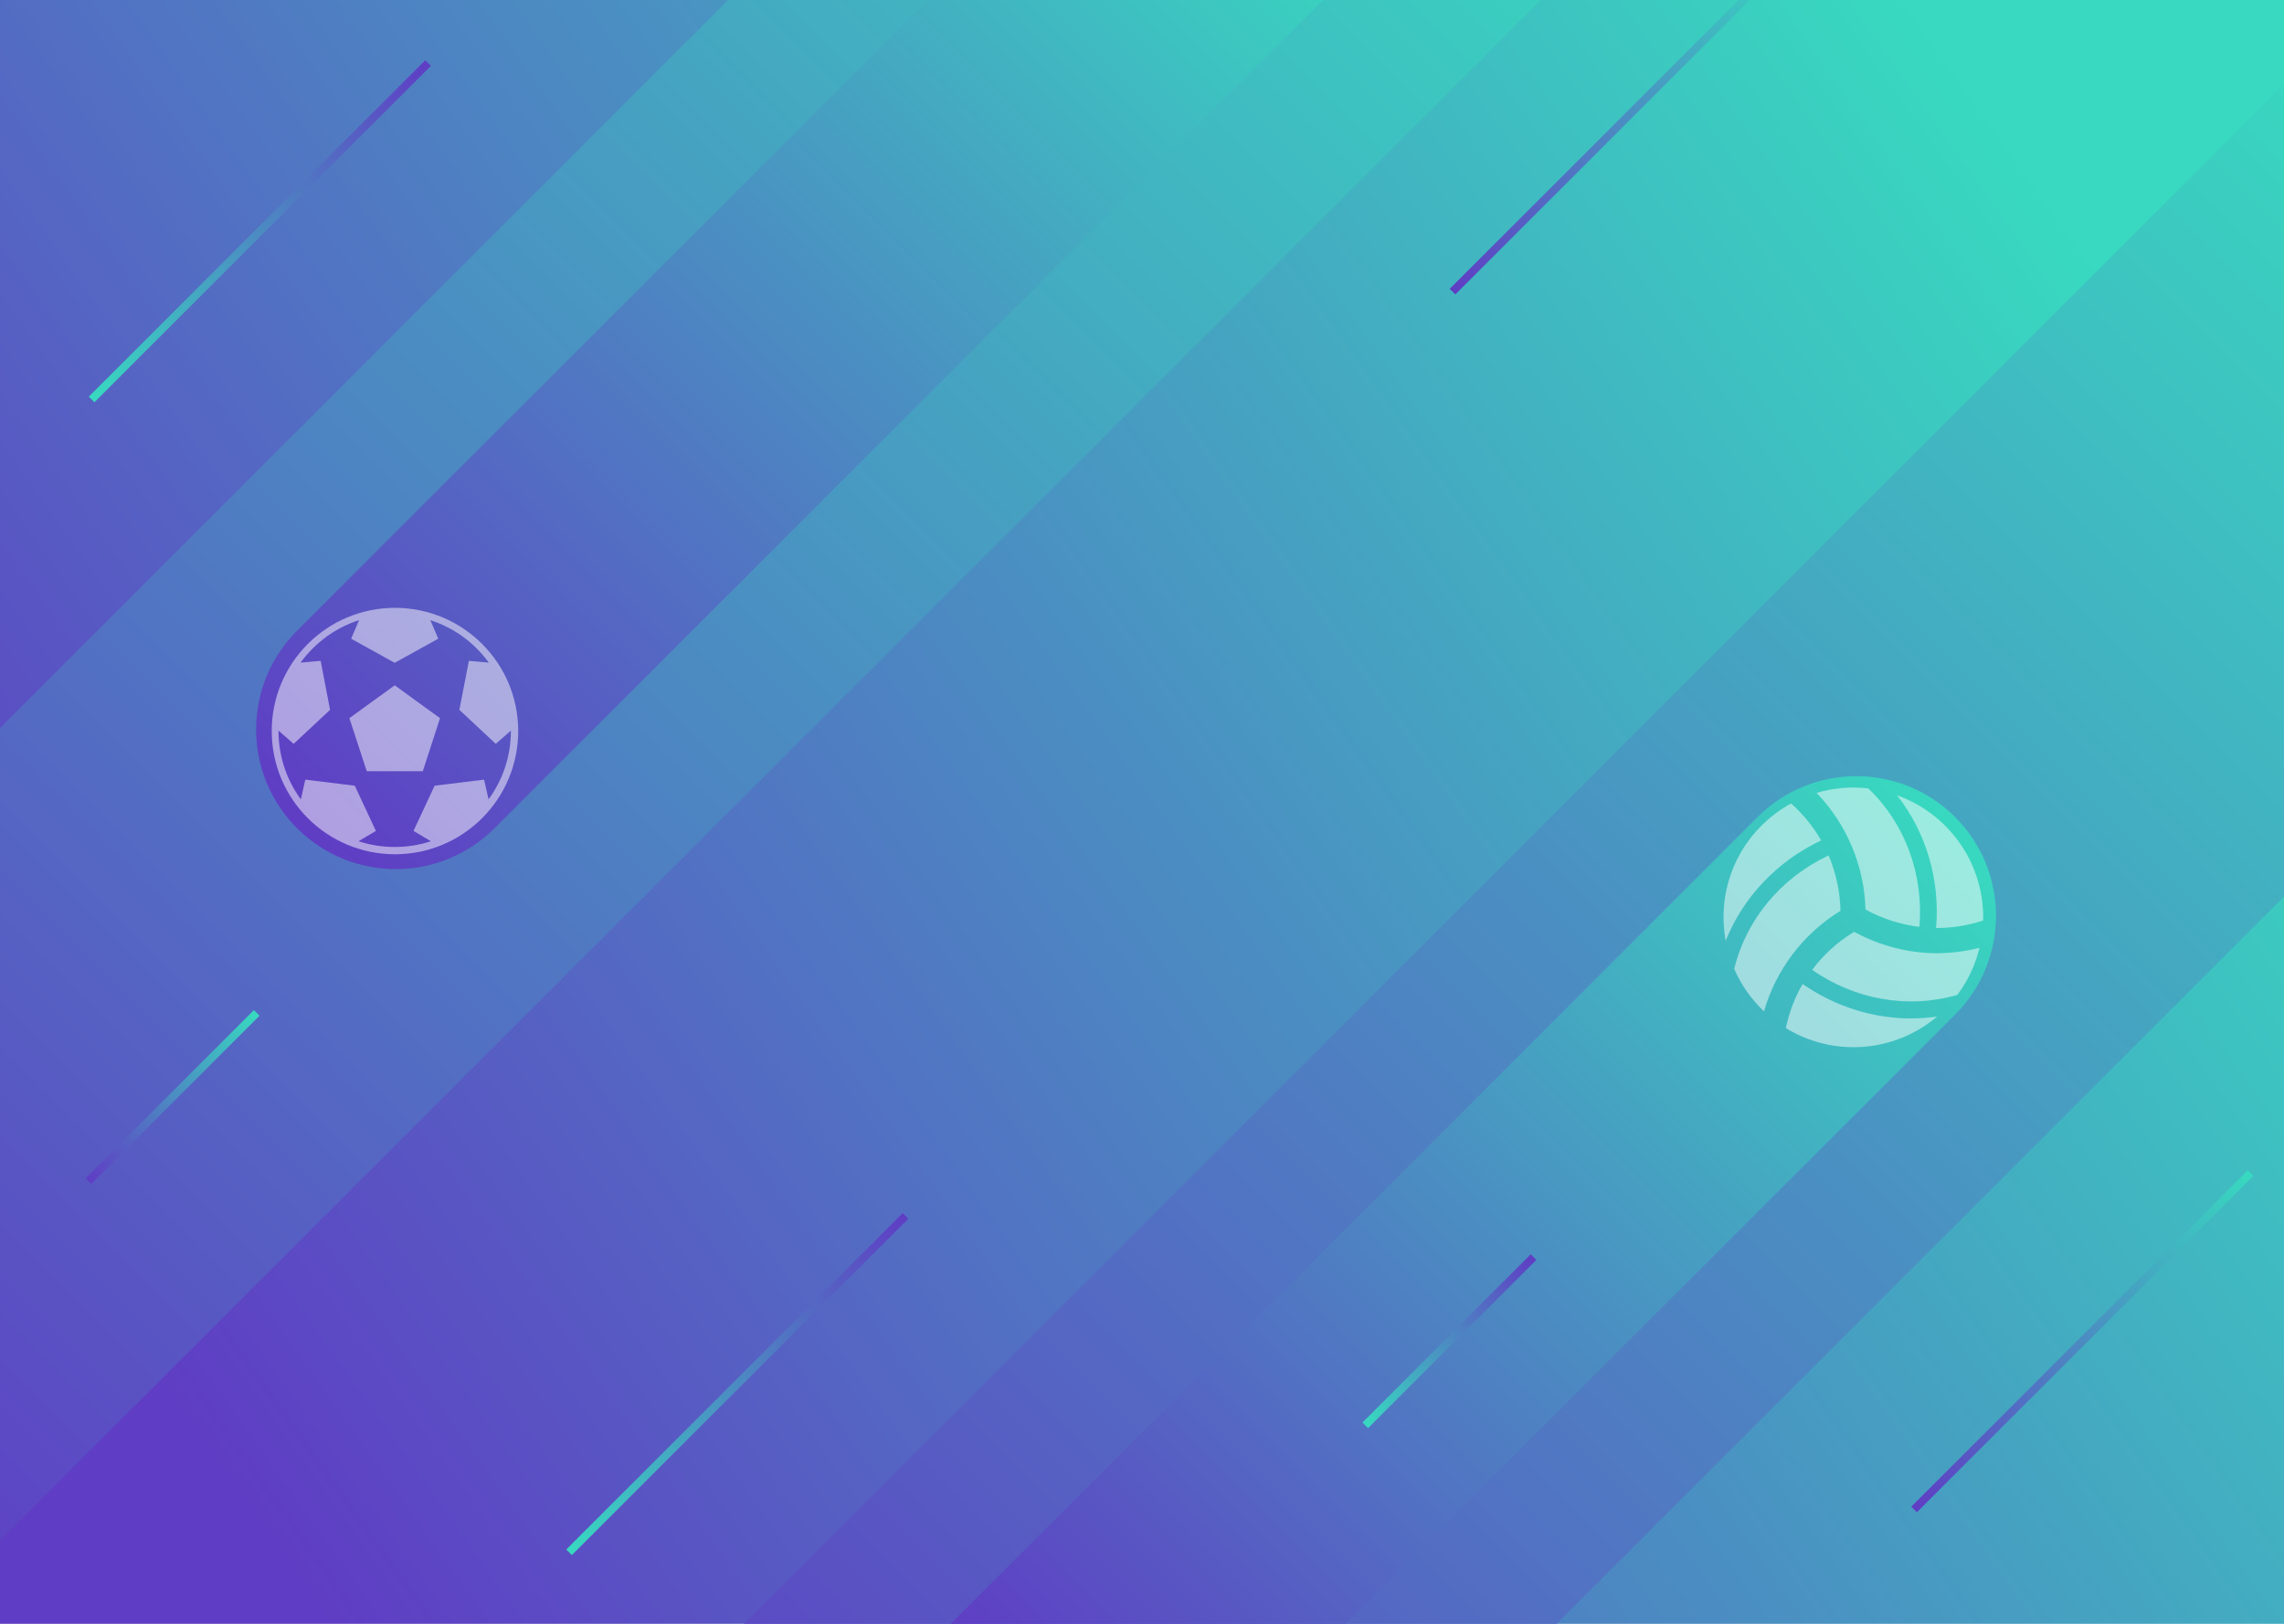
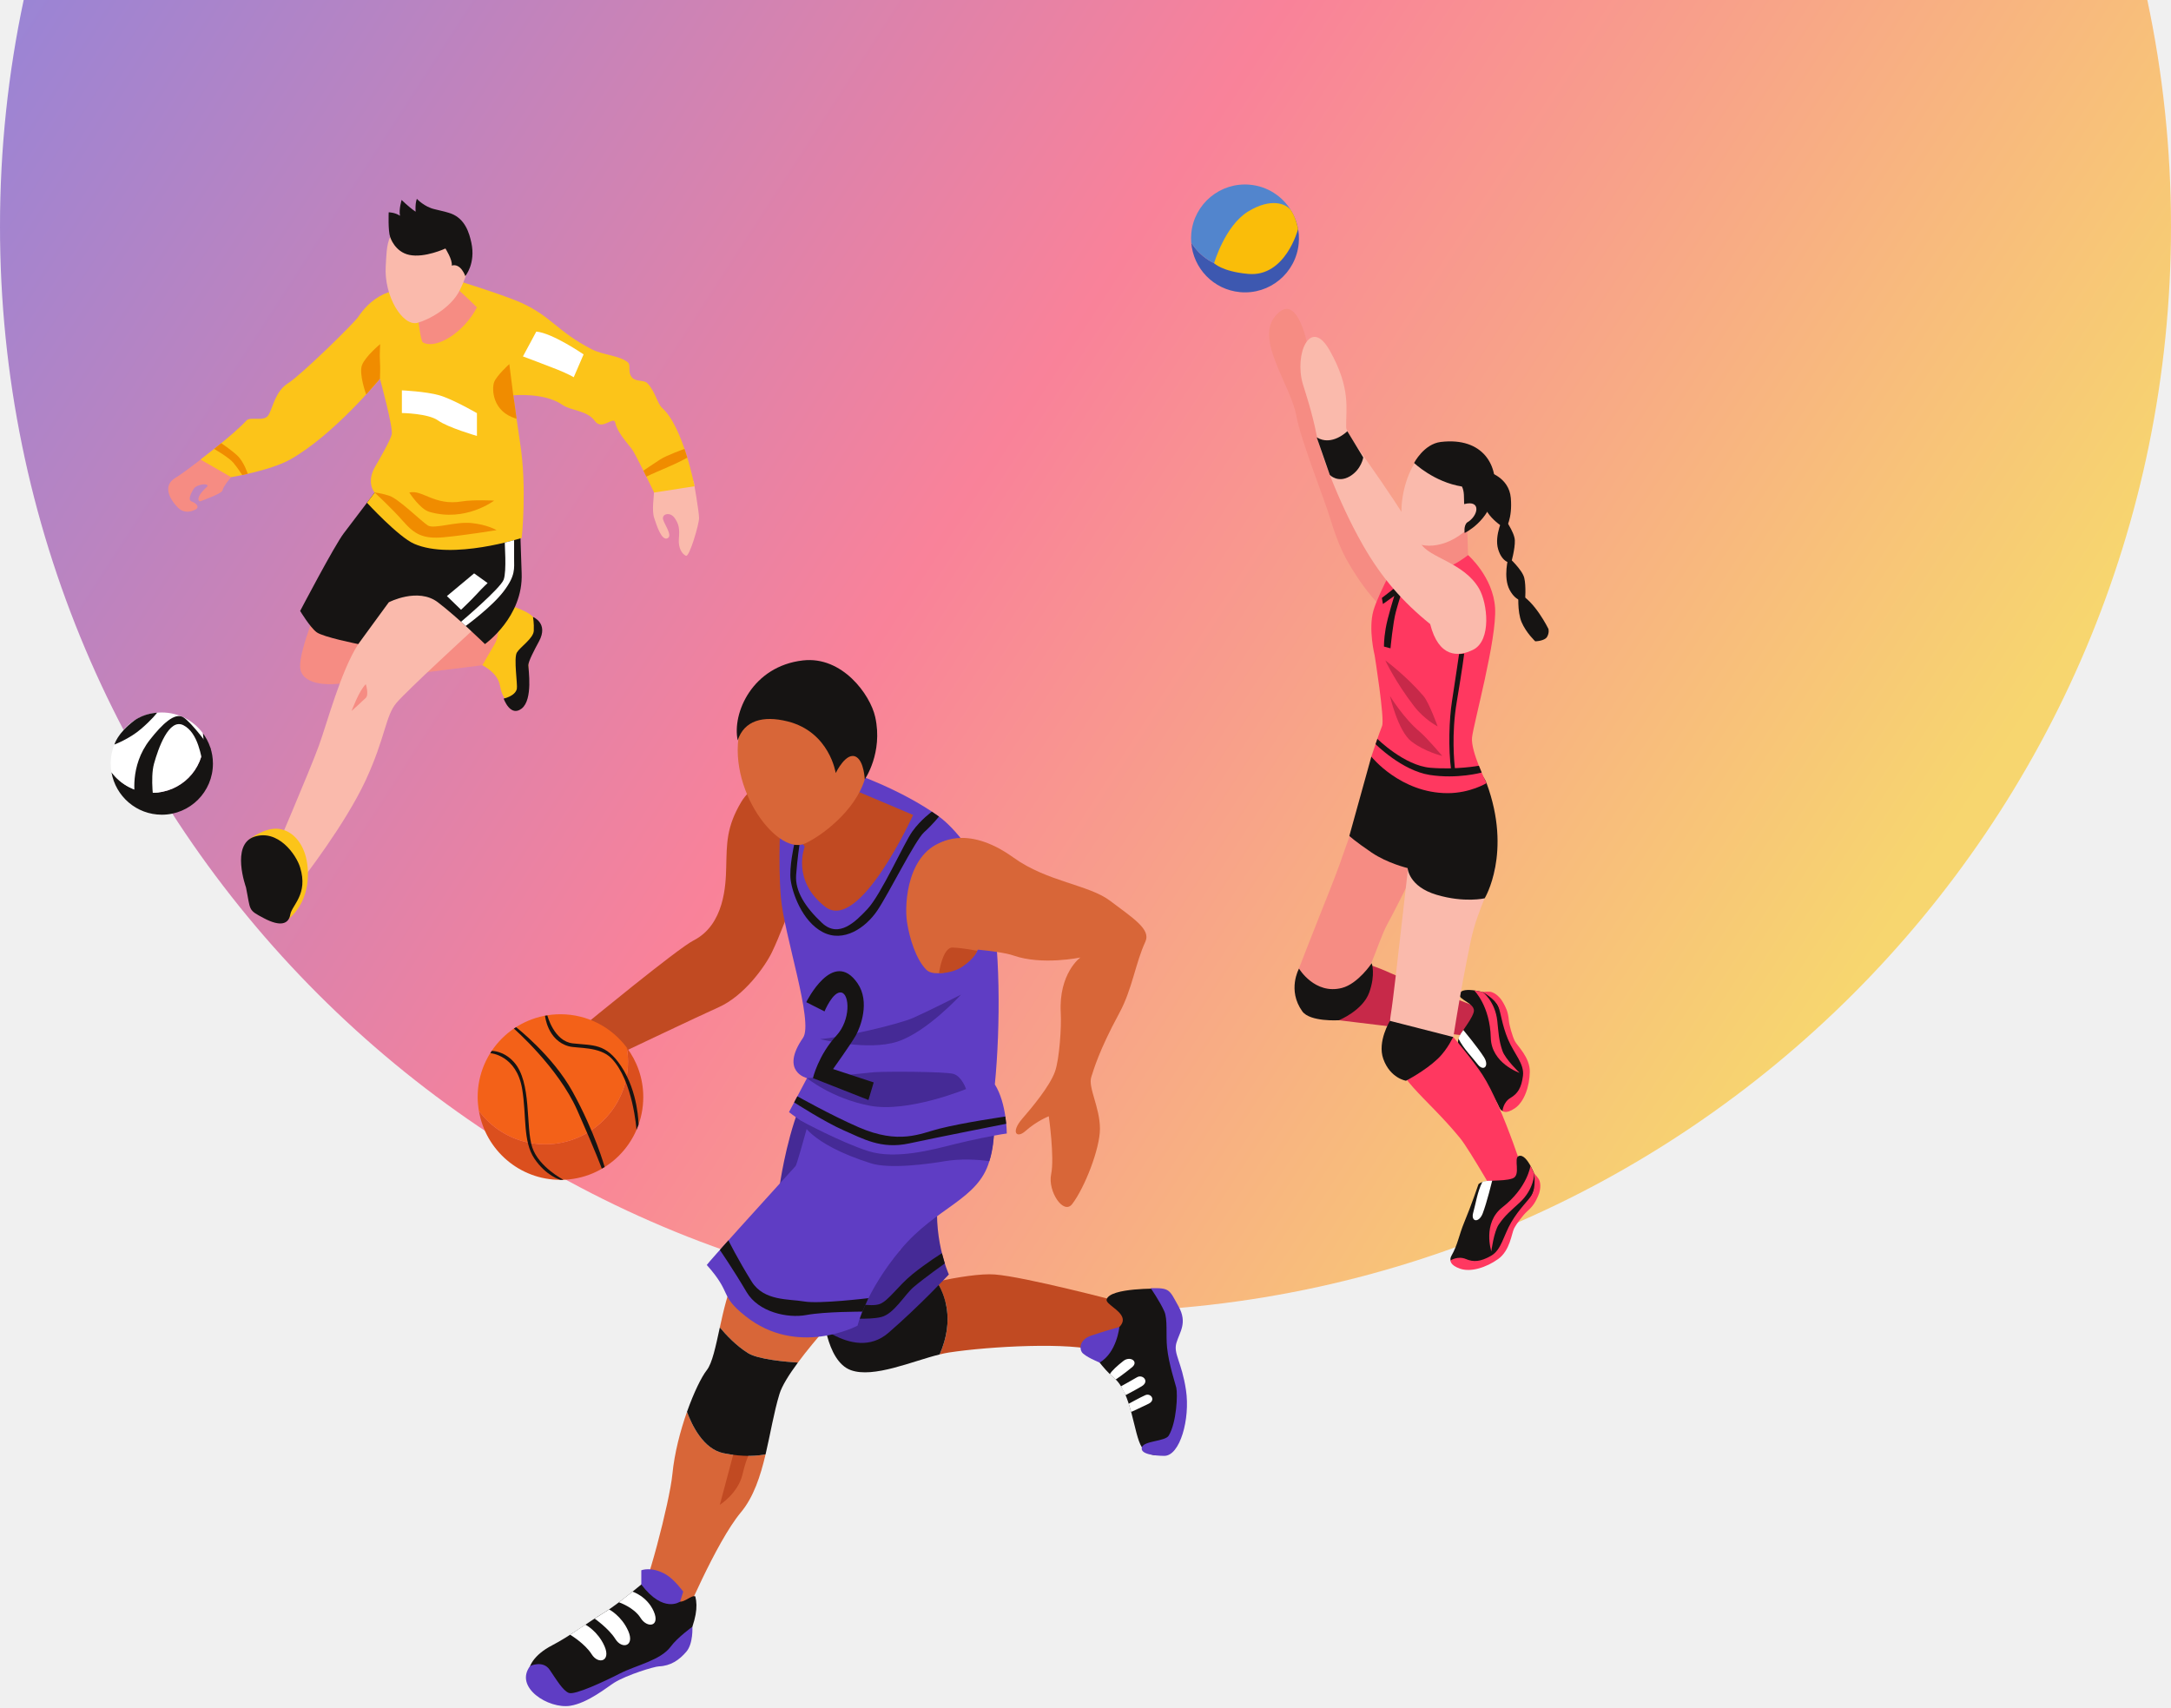
- <svg xmlns="http://www.w3.org/2000/svg" width="1440" height="1024" viewBox="0 0 1440 1024" fill="none">
-   <g clip-path="url(#clip0)">
-     <rect width="1440" height="1024" fill="white" />
-     <rect width="1440" height="1024" fill="url(#paint0_linear)" />
-     <path d="M-51.815 1023.31L-308 767.13L790.059 -330.929L1046.24 -74.745L-51.815 1023.31Z" fill="url(#paint1_linear)" />
-     <path d="M625.185 1380.24L369 1124.06L1467.06 26L1723.24 282.185L625.185 1380.24Z" fill="url(#paint2_linear)" />
-     <path d="M311.812 522.285C277.421 556.676 221.662 556.676 187.271 522.285V522.285C152.88 487.894 152.88 432.135 187.271 397.744L745.07 -160.055L869.611 -35.514L311.812 522.285Z" fill="url(#paint3_linear)" />
-     <rect x="917.536" y="185.668" width="5" height="300" transform="rotate(-135 917.536 185.668)" fill="url(#paint4_linear)" />
-     <path d="M719.541 1152.9L595 1028.36L1108.08 515.271C1142.48 480.88 1198.23 480.88 1232.63 515.271C1267.02 549.662 1267.02 605.421 1232.63 639.812L719.541 1152.9Z" fill="url(#paint5_linear)" />
-     <rect x="57.535" y="746.602" width="5" height="150" transform="rotate(-135 57.5355 746.602)" fill="url(#paint6_linear)" />
-     <rect x="569.132" y="765" width="5" height="300" transform="rotate(45 569.132 765)" fill="url(#paint7_linear)" />
-     <rect x="268.132" y="38" width="5" height="300" transform="rotate(45 268.132 38)" fill="url(#paint8_linear)" />
-     <rect x="1208.54" y="953.668" width="5" height="300" transform="rotate(-135 1208.54 953.668)" fill="url(#paint9_linear)" />
-     <rect x="965.066" y="791" width="5" height="150" transform="rotate(45 965.066 791)" fill="url(#paint10_linear)" />
-     <path d="M1160.38 574.367C1160.12 562.367 1157.58 550.525 1152.88 539.478C1122.91 553.473 1100.9 579.88 1093.37 611.039C1097.78 621.13 1104.16 630.233 1112.15 637.808C1119.75 611.386 1136.95 588.759 1160.38 574.367V574.367ZM1148.2 530.005C1143.18 521.258 1136.78 513.378 1129.25 506.668C1099.21 523.106 1081.46 557.137 1087.99 593.215C1099.02 565.785 1120.47 543.043 1148.2 530.005ZM1210.12 584.501C1212.96 551.559 1201.11 519.31 1177.94 497.228C1173.08 496.667 1160.9 495.413 1145.29 500.034C1164.39 519.828 1175.4 546.051 1176.15 573.549C1186.67 579.333 1198.2 583.051 1210.12 584.501V584.501ZM1168.96 587.637C1158.69 593.87 1149.71 602.003 1142.49 611.6C1169.55 630.514 1203.39 636.389 1234.08 627.378C1240.69 618.531 1245.42 608.436 1248.01 597.704C1239.28 599.928 1230.32 601.081 1221.31 601.137C1203.29 601.104 1185.36 596.483 1168.96 587.637ZM1136.51 620.545C1131.49 629.127 1128.03 638.502 1125.92 648.338C1140.56 657.325 1157.66 661.458 1174.79 660.148C1191.92 658.838 1208.2 652.152 1221.31 641.043C1184.04 646.357 1154.2 632.857 1136.51 620.545V620.545ZM1196.03 501.519C1214.28 524.757 1223.26 554.728 1220.65 585.227C1230.7 585.248 1240.7 583.666 1250.26 580.54C1250.26 579.88 1250.36 579.22 1250.36 578.559C1250.36 542.977 1227.68 512.841 1196.03 501.519V501.519Z" fill="white" fill-opacity="0.5" />
-     <path fill-rule="evenodd" clip-rule="evenodd" d="M322.115 460.747L322.116 460.85C322.116 476.608 317.172 491.604 308.022 504.074L305.2 491.656L274.011 495.483L260.713 523.993L271.667 530.509C256.911 535.325 240.76 535.316 226.033 530.509L236.987 523.993L223.689 495.483L192.5 491.656L189.678 504.074C180.529 491.604 175.584 476.608 175.584 460.85L175.585 460.747L185.133 469.077L208.094 447.647L202.163 416.745L189.5 417.871C198.633 405.316 211.509 395.85 226.393 391.077L221.392 402.777L248.85 417.989L276.308 402.777L271.307 391.077C286.218 395.858 299.082 405.336 308.2 417.871L295.633 416.745L289.606 447.647L312.567 469.077L322.115 460.747ZM220.278 452.886L231.229 486.336H266.571L277.422 452.886L248.85 432.178L220.278 452.886ZM249.016 538.713C291.927 538.713 326.713 503.927 326.713 461.016C326.713 418.106 291.927 383.319 249.016 383.319C206.106 383.319 171.319 418.106 171.319 461.016C171.319 503.927 206.106 538.713 249.016 538.713Z" fill="white" fill-opacity="0.5" />
-   </g>
+ <svg xmlns="http://www.w3.org/2000/svg" width="1059" height="833" viewBox="0 0 1059 833" fill="none">
+   <path fill-rule="evenodd" clip-rule="evenodd" d="M11.547 0C3.981 35.64 0 72.605 0 110.5C0 402.935 237.065 640 529.5 640C821.935 640 1059 402.935 1059 110.5C1059 72.605 1055.02 35.64 1047.45 0H11.547Z" fill="url(#paint0_linear)" fill-opacity="0.6" />
+   <path d="M545.703 634.901C545.703 634.901 499.936 622.859 485.275 621.734C478.393 621.203 467.059 623.067 456.949 625.191C460.635 630.97 465.955 643.527 458.349 660.739C459.932 660.348 461.452 660.015 462.852 659.802C483.115 656.715 522.426 654.658 535.957 659.12C544.089 661.801 552.018 652.497 552.221 644.657C552.357 639.446 545.703 634.901 545.703 634.901" fill="#C14A22" />
+   <path d="M456.948 625.191C445.521 627.597 435.66 630.33 435.66 630.33L401.321 638.769C401.321 638.769 402.617 663.894 415.023 668.402C426.107 672.437 445.042 664.014 458.349 660.739C465.955 643.527 460.634 630.97 456.948 625.191" fill="#161413" />
+   <path d="M385.4 376.519C376.258 377.154 365.757 384.156 361.587 391.19C354.236 403.575 354.538 411.535 354.236 423.223C354.018 431.475 353.497 451.097 338.217 458.839C330.58 462.707 285.505 499.79 285.505 499.79L299.082 515.57C299.082 515.57 341.835 495.24 350.514 491.382C362.951 485.859 373.14 471.568 376.55 464.519C383.865 449.395 395.349 414.696 395.349 414.696L385.4 376.519Z" fill="#C14A22" />
+   <path d="M393.985 398.333C393.985 398.333 386.998 424.009 388.227 432.605C389.455 441.2 406.063 457.168 406.063 457.168C406.063 457.168 424.493 464.534 438.451 452.253C452.413 439.971 447.806 398.333 447.806 398.333L415.705 376.519L393.985 398.333" fill="#C14A22" />
+   <path d="M380.225 579.07C380.225 579.07 383.026 558.193 389.778 540.633C402.591 534.083 406.36 556.225 406.36 556.225L380.225 579.07" fill="#452A96" />
+   <path d="M458.02 579.569C454.236 603.002 462.852 621.734 462.852 621.734C462.852 621.734 448.535 637.082 433.38 650.191C415.741 665.445 392.246 640.461 392.246 640.461C392.246 640.461 437.185 572.609 458.02 579.569" fill="#452A96" />
+   <path d="M460.868 616.341C460.868 616.341 450.774 623.52 445.656 627.872C441.179 631.683 436.113 640.971 429.798 642.507C423.478 644.043 411.576 642.918 411.576 642.918L415.023 635.4C415.023 635.4 424.779 637.696 429.08 636.166C433.38 634.63 437.982 627.383 445.047 621.641C452.106 615.898 459.473 611.369 459.473 611.369L460.868 616.341Z" fill="#161413" />
+   <path d="M445.427 397.567C445.427 397.567 419.225 455.298 402.554 442.371C385.89 429.445 392.543 413.05 392.543 413.05L380.897 397.567C380.897 397.567 379.382 419.376 380.907 437.743C382.438 456.105 396.999 498.65 391.705 506.293C380.225 522.869 393.647 525.941 393.647 525.941L384.869 542.522C384.869 542.522 421.901 571.776 445.656 564.357C477.122 554.528 491.101 552.961 491.101 552.961C491.101 552.961 491.101 538.222 485.275 529.013C488.029 501.378 488.165 459.484 482.5 436.291C478.065 418.106 465.242 403.56 458.021 398.333C439.398 384.849 414.456 376.519 414.456 376.519L417.913 385.911L445.427 397.567" fill="#5F3DC4" />
+   <path d="M387.378 412.056C387.378 412.056 384.869 423.187 385.686 429.33C386.503 435.468 391.163 449.389 401.32 454.71C411.477 460.031 422.223 452.622 427.903 444.251C433.583 435.879 446.27 410.088 450.774 405.996C455.277 401.904 458.02 398.333 458.02 398.333L454.564 395.964C454.564 395.964 449.139 399.853 445.047 405.585C440.949 411.317 429.798 436.39 423.144 443.454C417.459 449.488 409.197 457.985 400.935 450.207C392.668 442.429 387.784 434.651 388.346 426.873C388.914 419.095 389.986 412.004 389.986 412.004L387.378 412.056" fill="#161413" />
+   <path d="M410.603 335.27C399.17 326.56 372.077 323.765 362.191 351.753C351.826 381.105 378.382 417.762 392.538 411.535C400.467 408.047 417.132 395.662 421.822 380.205C427.107 362.811 419.49 342.038 410.603 335.27Z" fill="#D86638" />
+   <path d="M407.657 377.118C407.657 377.118 412.899 366.174 417.84 369.366C421.495 371.724 421.823 380.205 421.823 380.205C421.823 380.205 430.824 367.299 426.92 349.759C424.488 338.831 410.848 320.006 391.705 322.172C366.966 324.973 357.043 347.937 359.849 361.161C362.972 351.581 372.078 348.89 384.172 351.92C404.695 357.053 407.657 377.118 407.657 377.118" fill="#161413" />
+   <path d="M460.837 410.333C442.798 415.534 441.017 440.45 442.428 449.801C443.652 457.87 446.926 468.22 451.919 473.135C456.917 478.044 476.367 471.625 478.252 459.359C480.137 447.094 479.434 404.97 460.837 410.333Z" fill="#D86638" />
+   <path d="M494.412 418.387C510.749 430.147 531.116 431.61 541.382 439.357C552.768 447.958 561.478 453.351 558.713 459.359C553.783 470.053 552.336 482.495 546.021 494.162C535.962 512.743 533.542 521.724 532.344 525.327C530.61 530.527 536.546 540.065 536.546 550.691C536.546 560.328 529.168 579.278 523.03 587.347C518.772 592.944 511.004 581.085 512.738 572.859C514.471 564.633 511.592 544.563 511.592 544.563C511.592 544.563 505.834 546.75 500.233 551.737C495.87 555.621 492.939 552.347 498.639 545.766C503.21 540.482 511.973 530.075 514.591 522.833C516.809 516.7 517.809 500.805 517.429 494.162C516.325 474.832 527.076 466.908 527.07 467.09C527.07 467.09 508.292 471.042 494.298 466.112C487.259 463.634 464.69 462.249 464.69 462.249L456.949 412.233C456.949 412.233 470.573 401.232 494.412 418.387Z" fill="#D86638" />
+   <path d="M439.399 609.5L364.315 605.09C364.315 605.09 362.254 614.425 358.37 622.906C355.012 630.231 352.929 639.326 351.128 647.578C354.07 651.107 359.073 656.475 364.909 660.109C369.813 663.165 383.193 664.331 389.216 664.711C406.037 641.96 439.399 609.5 439.399 609.5Z" fill="#D86638" />
+   <path d="M352.934 708.927C343.048 706.907 337.467 695.167 335.108 688.737C331.854 697.947 328.986 708.87 327.986 719.157C326.664 732.729 315.064 777.107 310.499 783.094C305.933 789.076 332.901 791.544 332.901 791.544C332.901 791.544 349.181 752.409 361.358 737.832C367.626 730.329 370.932 720.12 373.446 709.468C370.094 710.145 363.008 710.989 352.934 708.927Z" fill="#D86638" />
+   <path d="M357.849 708.927L351.128 734.104C351.128 734.104 359.984 728.533 362.16 719.365C364.341 710.202 365.83 708.927 365.83 708.927H357.849Z" fill="#C14A22" />
+   <path d="M351.128 647.578C349.113 656.824 347.447 665.003 344.766 668.402C342.199 671.661 338.451 679.299 335.108 688.738C337.467 695.167 343.048 706.907 352.934 708.927C363.008 710.989 370.094 710.145 373.447 709.468C375.815 699.421 377.481 688.982 380.225 680.022C381.412 676.144 384.734 670.766 389.216 664.711C383.193 664.331 369.813 663.165 364.908 660.109C359.072 656.475 354.069 651.107 351.128 647.578" fill="#161413" />
+   <path d="M401.31 522.125C401.31 522.125 389.128 567.679 388.081 568.834C371.057 587.603 345.979 615.294 344.766 617.096C357.547 631.423 350.555 631.647 363.644 642.064C389.039 662.28 418.308 646.698 418.308 646.698C418.308 646.698 422.161 630.158 439.398 609.5C456.631 588.836 477.096 585.374 482.584 566.471C488.643 545.589 482.584 512.431 482.584 512.431L401.31 522.125" fill="#5F3DC4" />
+   <path d="M400.014 506.907C400.014 506.907 423.296 512.842 437.754 508.136C452.211 503.424 468.788 485.208 468.788 485.208C468.788 485.208 453.029 493.189 445.657 496.469C438.29 499.744 410.864 506.085 400.014 506.907" fill="#452A96" />
+   <path d="M393.647 525.941C393.647 525.941 405.746 535.916 424.374 539.42C442.996 542.929 471.245 531.262 471.245 531.262C471.245 531.262 469.199 525.124 465.101 523.895C461.009 522.666 430.652 522.666 426.18 523.077C421.713 523.484 402.216 525.738 393.647 525.941" fill="#452A96" />
+   <path d="M390.7 546.75C390.7 546.75 410.066 557.256 423.561 561.556C437.06 565.856 455.688 560.65 465.512 558.193C475.336 555.736 484.806 554.018 484.806 554.018C484.806 554.018 484.499 560.833 482.583 566.471C476.565 565.56 468.089 565.242 460.868 566.471C453.642 567.694 434.228 570.49 424.779 567.491C394.068 557.745 390.7 546.75 390.7 546.75" fill="#452A96" />
+   <path d="M315.731 770.563C315.731 770.563 301.06 782.959 294.516 786.795C287.972 790.638 277.742 798.317 269.225 802.705C260.702 807.094 256.834 813.409 258.469 816.913C261.593 823.634 268.282 829.517 279.736 829.418C285.551 829.366 298.145 819.162 307.782 815.872C317.418 812.582 332.318 807.115 334.796 801.274C339.706 789.716 340.45 784.047 339.18 778.788C337.129 777.778 332.448 783.474 330.179 780.434C325.274 773.853 321.453 770.563 315.731 770.563Z" fill="#161413" />
+   <path d="M301.908 781.652C301.908 781.652 309.228 784.104 312.477 789.294C315.731 794.485 322.16 793.522 318.891 786.093C315.616 778.663 308.546 776.461 308.546 776.461L301.908 781.652Z" fill="white" />
+   <path d="M290.039 789.607C290.039 789.607 296.937 794.396 300.186 799.587C303.439 804.772 309.728 803.086 306.459 795.656C303.184 788.232 297.13 785.15 297.13 785.15L290.039 789.607Z" fill="white" />
+   <path d="M278.122 797.479C278.122 797.479 285.348 801.8 288.597 806.99C291.851 812.181 298.14 810.489 294.87 803.065C291.596 795.636 285.541 792.553 285.541 792.553L278.122 797.479" fill="white" />
+   <path d="M258.63 812.701C258.63 812.701 264.83 809.786 268.1 814.539C271.374 819.292 274.54 824.78 277.502 825.873C280.464 826.971 294.563 820.391 302.419 816.366C310.275 812.342 322.233 809.989 327.179 803.268C330.48 798.78 337.737 793.59 337.737 793.59C337.737 793.59 338.237 801.737 334.796 805.762C331.36 809.786 327.148 812.701 321.416 812.91C319.172 812.988 305.86 817.002 299.607 820.885C296.312 822.931 286.774 830.803 278.121 832.146C267.584 833.786 250.596 823.14 258.63 812.701" fill="#5F3DC4" />
+   <path d="M312.821 772.983V766.033C312.821 766.033 317.897 763.956 324.998 768.183C328.986 770.563 333.286 776.461 333.286 776.461L331.75 781.324C331.75 781.324 323.67 787.295 312.821 772.983" fill="#5F3DC4" />
+   <path d="M532.344 659.26C532.344 659.26 538.112 667.814 543.293 672.083C552.221 679.455 552.903 699.801 557.011 706.064C561.306 712.613 570.313 708.927 570.313 708.927C570.313 708.927 582.594 688.738 573.587 664.711C570.812 657.313 574.868 646.052 572.973 641.19C569.839 633.151 565.403 628.648 565.403 628.648C565.403 628.648 541.45 628.091 539.82 633.891C539.195 636.103 546.505 638.977 547.567 642.965C547.921 644.293 547.582 645.74 546.021 647.333C539.133 654.361 532.344 659.26 532.344 659.26" fill="#161413" />
+   <path d="M561.317 628.424C561.317 628.424 565.81 634.901 567.954 639.748C569.652 643.59 568.652 651.149 569.287 657.349C570.125 665.534 573.322 674.92 573.791 676.998C574.504 680.137 573.994 693.782 570.105 700.332C568.381 703.237 558.032 702.789 557.011 706.064C555.986 709.338 562.92 710.166 567.855 710.223C575.633 710.317 580.6 692.142 578.528 678.226C576.451 664.305 572.286 660.468 573.843 655.127C575.399 649.785 579.392 645.375 574.853 637.238C570.313 629.101 570.75 628.247 561.317 628.424Z" fill="#5F3DC4" />
+   <path d="M541.382 670.349C542.293 668.709 545.094 666.169 547.999 663.899C551.274 661.337 555.574 664.206 552.226 666.971C548.124 670.355 544.235 672.984 544.235 672.984L541.382 670.349" fill="white" />
+   <path d="M546.827 676.274C546.827 676.274 551.815 673.52 554.616 671.88C557.416 670.245 560.899 673.91 556.906 676.274C552.913 678.638 549.04 680.59 549.04 680.59L546.827 676.274Z" fill="white" />
+   <path d="M550.592 684.796C550.592 684.796 556.116 681.725 558.713 680.59C561.306 679.455 563.966 682.979 560.281 684.796C556.6 686.619 551.768 688.79 551.768 688.79L550.592 684.796Z" fill="white" />
+   <path d="M536.384 664.711C536.384 664.711 528.892 661.681 527.633 659.5C526.378 657.313 526.919 653.388 532.344 651.529C537.769 649.67 546.021 647.333 546.021 647.333C546.021 647.333 544.823 659.786 536.384 664.711Z" fill="#5F3DC4" />
+   <path d="M351.128 609.776C351.128 609.776 357.438 618.866 364.196 630.33C369.974 640.138 384.218 643.204 393.293 641.512C402.367 639.815 420.693 639.862 420.693 639.862L423.624 633.287C423.624 633.287 399.623 636.197 392.246 634.901C384.869 633.604 372.624 634.797 366.653 625.191C359.833 614.237 355.314 605.09 355.314 605.09L351.128 609.776" fill="#161413" />
+   <path d="M418.308 479.684C424.509 488.712 419.729 501.102 417.413 505.2C415.096 509.292 406.36 521.521 406.36 521.521L426.18 528.039L423.624 536.614L396.536 525.941C396.536 525.941 399.196 514.685 407.995 505.2C414.987 497.661 414.513 485.005 410.421 484.188C406.329 483.365 402.19 493.392 402.19 493.392L393.292 488.894C393.292 488.894 406.36 462.285 418.308 479.684" fill="#161413" />
+   <path d="M387.378 537.78C387.378 537.78 402.367 547.432 411.576 551.425C420.791 555.413 429.694 560.78 443.511 557.792C457.323 554.799 490.83 548.223 490.83 548.223L490.403 544.683C490.403 544.683 470.219 547.557 458.021 550.654C448.936 552.966 438.617 558.531 418.792 549.889C405.256 543.985 388.95 534.812 388.95 534.812L387.378 537.78" fill="#161413" />
+   <path d="M476.695 463.816C476.695 463.816 469.605 462.42 464.69 462.249C459.78 462.077 458.021 474.764 458.021 474.764C458.021 474.764 464.508 474.91 469.401 471.599C475.685 467.346 476.695 463.816 476.695 463.816Z" fill="#C14A22" />
+   <path d="M305.73 511.046C306.105 513.259 306.345 515.518 306.345 517.84C306.345 540.148 288.258 558.235 265.95 558.235C252.7 558.235 240.981 551.826 233.614 541.971C236.847 561.041 253.403 575.571 273.39 575.571C295.698 575.571 313.784 557.485 313.784 535.177C313.784 526.118 310.765 517.783 305.73 511.046" fill="#DB4F1E" />
+   <path d="M265.95 558.235C288.258 558.235 306.344 540.148 306.344 517.84C306.344 515.518 306.105 513.259 305.73 511.046C298.363 501.191 286.639 494.782 273.389 494.782C251.081 494.782 233 512.868 233 535.177C233 537.498 233.24 539.758 233.614 541.971C240.981 551.826 252.7 558.235 265.95 558.235Z" fill="#F36118" />
+   <path d="M250.67 501.784C250.67 501.784 272.223 520.589 281.537 541.533C290.851 562.478 293.553 570.079 293.553 570.079L294.948 569.334C294.948 569.334 290.284 552.43 279.283 532.527C269.553 514.909 251.727 501.087 251.727 501.087L250.67 501.784" fill="#161413" />
+   <path d="M239.185 513.764C239.185 513.764 251.961 514.617 254.72 531.298C256.891 544.376 254.991 556.72 260.66 565.174C266.434 573.785 273.389 575.571 273.389 575.571L274.883 575.54C274.883 575.54 262.883 569.402 259.635 559.75C256.271 549.743 259.53 527.919 250.67 518.095C245.604 512.478 239.856 512.655 239.856 512.655L239.185 513.764Z" fill="#161413" />
+   <path d="M265.861 495.511C265.861 495.511 267.002 507.553 277.445 510.406C281.667 511.561 292.543 510.359 298.296 516.335C308.864 527.305 310.478 551.175 310.478 551.175L311.478 548.655C311.478 548.655 311.478 532.834 302.924 520.042C295.458 508.875 289.487 510.114 279.387 508.99C270.214 507.964 267.002 495.375 267.002 495.375L265.861 495.511Z" fill="#161413" />
+   <path d="M156.551 291.952C156.551 291.952 145.875 316.84 146.41 325.437C146.941 334.032 159.6 334.56 167.685 333.227C175.77 331.898 235.296 324.527 235.296 324.527L245.681 318.349L243.346 293.81L156.551 291.952Z" fill="#F68C83" />
+   <path d="M235.297 324.527C235.297 324.527 242.369 327.907 243.705 333.782C244.567 337.584 245.262 342.04 250.287 342.84C255.316 343.641 258.058 334.348 257.719 324.527C257.376 314.704 264.772 306.568 259.993 300.982C256.62 297.044 243.346 293.81 243.346 293.81C243.346 293.81 244.576 308.932 241.303 314.203C239.884 316.488 235.297 324.527 235.297 324.527" fill="#FCC419" />
+   <path d="M189.649 293.81C189.649 293.81 183.342 300.783 174.751 314.204C166.16 327.626 159.754 352.183 155.484 363.93C151.215 375.673 132.547 419.318 132.547 419.318L147.467 428.988C147.467 428.988 168.358 402.261 178.361 380.666C188.092 359.657 187.986 349.218 193.387 342.888C198.787 336.562 229.976 307.951 229.976 307.951C229.976 307.951 216.309 276.129 189.649 293.81Z" fill="#FABAAC" />
+   <path d="M186.305 235.596C186.305 235.596 172.144 254.354 167.685 260.161C163.226 265.965 146.41 298.044 146.41 298.044C146.41 298.044 151.215 306.004 154.418 308.407C157.621 310.809 174.751 314.203 174.751 314.203L189.649 293.81C189.649 293.81 203.88 286.423 213.583 293.81C223.285 301.2 236.559 314.203 236.559 314.203C236.559 314.203 255.316 300.982 254.461 279.607C254.009 268.351 253.715 255.687 253.715 255.687L186.305 235.596Z" fill="#161413" />
+   <path d="M104.47 218.997C104.47 218.997 90.745 230.016 85.407 233.219C80.068 236.423 81.593 242.211 86.617 247.441C89.545 250.49 92.754 249.853 95.503 248.488C96.493 247.995 97.418 246.215 93.29 244.527C91.062 243.617 94.538 238.072 95.159 237.671C98.362 235.596 102.593 236.016 100.765 237.671C95.159 242.743 96.832 244.913 97.828 244.527C100.206 243.603 108.177 240.718 108.505 239.273C109.039 236.922 112.776 232.778 112.776 232.778L104.47 218.997Z" fill="#F68C83" />
+   <path d="M319.119 238.835C318.982 242.585 317.861 248.909 319.119 252.714C320.375 256.519 322.733 263.947 325.619 262.582C328.501 261.214 323.242 254.892 323.36 252.714C323.482 250.533 327.006 249.763 329.088 252.714C331.173 255.66 331.56 257.871 331.154 262.746C330.744 267.624 332.88 270.356 334.591 271.128C336.298 271.897 341 255.746 341 252.714C341 249.681 338.364 234.725 338.364 234.725L319.119 238.835" fill="#FABAAC" />
+   <path d="M198.973 141.652C198.973 141.652 185.427 138.769 174.751 154.573C172.583 157.786 146.942 182.927 140.535 186.943C134.129 190.961 133.063 199.17 130.926 202.54C128.793 205.907 122.108 203.09 120.25 205.115C113.844 212.098 97.828 224.165 97.828 224.165L112.777 232.778C112.777 232.778 131.964 229.565 141.605 224.132C162.957 212.098 185.341 184.762 185.341 184.762C185.341 184.762 191.914 208.79 191.078 211.957C190.242 215.128 185.632 223.062 182.964 227.71C178.441 235.596 182.759 240.289 182.759 240.289L179.005 245.254C179.005 245.254 194.345 261.923 201.991 265.27C220.614 273.419 254.484 262.432 254.484 262.432C254.484 262.432 257.142 237.989 253.715 216.211C252.795 210.385 250.377 192.85 250.377 192.85C250.377 192.85 265.579 191.364 274.336 197.495C278.6 200.478 286.345 200.09 290.189 205.394C293.754 210.311 299.359 202.54 300.16 206.307C301.07 210.596 305.035 215.007 308.168 218.997C309.981 221.311 319.094 240.289 319.094 240.289L338.793 237.217C338.793 237.217 333.22 208.104 322.982 198.997C320.65 196.925 319.645 190.967 315.775 186.943C314.187 185.291 310.298 186.245 308.488 184.343C305.766 181.479 308.081 178.206 306.166 176.684C302.028 173.398 294.218 173.247 288.626 170.374C271.864 161.757 269.195 154.573 254.484 147.807C245.262 143.567 216.062 134.685 216.062 134.685L198.973 141.652" fill="#FCC419" />
+   <path d="M203.349 149.941C203.349 149.941 204.902 166.303 206.276 167.046C212.99 170.672 226.52 161.895 232.644 149.941C224.262 141.591 216.062 134.685 216.062 134.685L203.349 149.941" fill="#F68C83" />
+   <path d="M224.835 111.626C219.057 105.066 199.034 99.873 190.341 115.687C188.425 119.169 188.416 125.953 188.163 129.819C187.211 144.368 196.407 159.339 203.602 157.494C208.701 156.184 219.922 150.396 224.262 141.591C229.147 131.677 232.359 120.165 224.835 111.626Z" fill="#FABAAC" />
+   <path d="M190.341 115.687C190.341 115.687 192.522 122.836 199.617 124.345C207.157 125.953 217.276 121.225 217.276 121.225C217.276 121.225 220.876 126.853 220.341 129.55C224.819 128.263 226.962 134.685 226.962 134.685C226.962 134.685 232.135 128.628 229.915 118.355C228.894 113.631 226.901 106.827 220.088 104.207C218.849 103.73 215.594 102.843 212.074 102.074C206.949 100.949 203.349 97 203.349 97C203.349 97 202.465 98.871 202.73 103.275C199.028 100.719 195.924 97.535 195.924 97.535C195.924 97.535 194.457 102.205 195.12 105.258C192.586 103.57 189.604 103.57 189.604 103.57C189.604 103.57 189.223 112.628 190.341 115.687" fill="#161413" />
+   <path d="M121.65 409.392C121.65 409.392 129.071 403.709 135.538 404.305C142.005 404.901 146.791 410.106 148.879 416.913C150.968 423.719 152.015 438.534 140.916 448.201C134.773 453.55 121.65 409.392 121.65 409.392Z" fill="#FCC419" />
+   <path d="M119.984 432.865C119.984 432.865 112.456 412.073 123.988 408.209C135.519 404.343 144.443 416.74 146.41 423.188C150.414 436.317 142.406 441.47 141.605 446.141C140.804 450.811 136.8 452.195 128.793 447.967C120.785 443.739 122.335 444.446 119.984 432.865" fill="#161413" />
+   <path d="M245.681 340.8C245.681 340.8 251.312 339.637 252.113 336.034C252.545 334.079 250.511 321.084 252.113 318.349C253.715 315.614 260.204 311.446 260.377 307.715C260.55 303.982 259.993 300.982 259.993 300.982C259.993 300.982 267.728 304.002 262.924 312.868C260.64 317.078 257.718 322.632 257.718 324.527C257.718 326.421 260.07 341.239 254.49 345.643C248.91 350.047 245.681 340.8 245.681 340.8" fill="#161413" />
+   <path d="M196.036 190.425V201.482C196.036 201.482 208.871 201.653 213.676 205.115C218.48 208.578 232.645 212.664 232.645 212.664V201.544C232.645 201.544 220.88 194.741 214.339 192.85C207.801 190.961 196.036 190.425 196.036 190.425" fill="white" />
+   <path d="M261.604 161.757L255.089 173.875C255.089 173.875 266.527 178.148 271.864 180.282C277.203 182.417 279.871 184.019 279.871 184.019L284.676 172.888C284.676 172.888 269.496 162.449 261.604 161.757Z" fill="white" />
+   <path d="M315.298 232.515C315.298 232.515 317.835 231.234 324.696 228.329C331.49 225.448 335.25 223.264 335.25 223.264L333.889 218.997C333.889 218.997 325.25 222.073 322.047 224.132C318.844 226.195 313.853 229.594 313.853 229.594L315.298 232.515" fill="#F08C00" />
+   <path d="M182.759 240.289C182.759 240.289 190.985 247.816 196.59 254.223C202.196 260.629 206.34 263.031 216.478 262.095C226.616 261.161 242.235 258.627 242.235 258.627C242.235 258.627 237.85 255.956 229.976 255.155C222.1 254.354 211.805 258.227 208.736 256.356C205.668 254.488 194.457 243.277 189.783 241.811C185.113 240.34 182.759 240.289 182.759 240.289Z" fill="#F08C00" />
+   <path d="M199.662 240.289C199.662 240.289 204.825 248.332 209.403 249.683C227.02 254.888 241.033 244.213 241.033 244.213C241.033 244.213 230.758 243.683 225.287 244.613C211.939 246.874 205.799 238.632 199.662 240.289Z" fill="#F08C00" />
+   <path d="M104.469 218.997C104.469 218.997 111.708 223.183 113.844 225.756C115.98 228.329 118.158 231.733 118.158 231.733L120.875 231.134C120.875 231.134 118.914 225.125 115.711 222.191C112.509 219.253 107.929 216.204 107.929 216.204L104.469 218.997Z" fill="#F08C00" />
+   <path d="M185.341 184.762C185.341 184.762 185.571 178.949 185.341 176.278C185.113 173.609 185.443 167.872 185.443 167.872C185.443 167.872 178.172 173.876 176.57 178.149C174.969 182.418 178.608 192.447 178.608 192.447L185.341 184.762" fill="#F08C00" />
+   <path d="M250.377 192.85L248.449 177.613C248.449 177.613 242.235 183.218 241.033 186.421C239.832 189.625 240.082 200.993 251.969 204.25C251.312 198.997 250.377 192.85 250.377 192.85" fill="#F08C00" />
+   <path d="M178.441 333.782C175.238 336.703 171.5 346.83 171.5 346.83C171.5 346.83 176.839 342.04 178.441 340.438C180.043 338.836 178.441 333.782 178.441 333.782Z" fill="#F68C83" />
+   <path d="M246.264 264.68C246.069 264.729 247.257 278.511 245.681 282.782C244.105 287.055 224.899 303.319 224.899 303.319L227.164 305.364C227.164 305.364 239.807 296.202 245.681 288.463C251.553 280.722 250.777 277.445 250.777 272.372C250.777 267.3 250.777 263.518 250.777 263.518L246.264 264.68Z" fill="white" />
+   <path d="M217.997 290.79L224.899 297.465C224.899 297.465 229.726 292.925 232.645 289.722C235.563 286.519 237.856 284.441 237.856 284.441L231.274 279.71L217.997 290.79Z" fill="white" />
+   <path d="M98.894 357.612C99.125 358.977 99.273 360.374 99.273 361.805C99.273 375.576 88.111 386.738 74.34 386.738C66.162 386.738 58.926 382.787 54.379 376.704C56.377 388.471 66.595 397.444 78.933 397.444C92.704 397.444 103.866 386.28 103.866 372.511C103.866 366.918 102.003 361.77 98.894 357.612" fill="#161413" />
+   <path d="M74.34 386.738C88.111 386.738 99.273 375.576 99.273 361.805C99.273 360.374 99.125 358.978 98.894 357.612C94.347 351.53 87.111 347.574 78.933 347.574C65.163 347.574 54 358.737 54 372.511C54 373.942 54.148 375.336 54.379 376.704C58.926 382.787 66.162 386.738 74.34 386.738" fill="white" />
+   <path d="M99.273 374.071C98.153 369.221 96.761 357.612 89.554 353.83C82.347 350.047 77.141 365.342 75.14 372.511C73.138 379.676 75.14 392.358 75.14 392.358L65.931 388.824C65.931 388.824 62.909 373.859 73.138 360.858C79.123 353.251 85.194 347.427 89.361 349.89C93.527 352.353 102.734 365.153 102.734 365.153L99.273 374.071" fill="#161413" />
+   <path d="M55.806 363.218C55.806 363.218 63.128 360.458 68.733 355.653C74.339 350.848 76.637 347.68 76.637 347.68C76.637 347.68 70.379 347.916 65.514 351.511C57.255 357.612 55.806 363.218 55.806 363.218Z" fill="#161413" />
+   <path d="M635.554 475.056C632.166 489.339 640.317 496.269 653.074 497.712C662.619 498.79 720.184 505.906 720.184 505.906C720.184 505.906 730.735 499.155 724.971 493.48C721.925 491.134 690.203 480.205 678.01 474.586C665.813 468.968 648.97 465.054 648.97 465.054C648.97 465.054 638.542 462.464 635.554 475.056" fill="#C72949" />
+   <path d="M711.179 508.84C711.179 508.84 717.318 517.687 722.081 525.685C725.353 531.182 728.885 534.606 731.319 540.177C733.415 544.984 738.452 539.832 742.005 533.508C743.783 530.347 744.253 525.205 744.043 521.544C743.736 516.24 741.099 514.908 736.427 506.991C734.21 503.236 733.216 497.076 731.83 492.932C730.295 488.345 725.948 484.707 725.948 484.707C725.948 484.707 713.264 480.614 711.889 484.87C710.969 487.719 720.252 489.481 718.835 493.899C717.145 499.169 710.841 504.858 711.179 508.84" fill="#161413" />
+   <path d="M711.493 506.809C714.011 511.704 717.902 515.456 720.796 519.208C723.689 522.96 726.627 520.06 723.869 515.72C720.776 510.855 713.812 502.499 713.812 502.499C713.812 502.499 711.402 505.588 711.493 506.809" fill="white" />
+   <path d="M732.922 541.928C732.922 541.928 733.223 537.709 736.792 535.603C740.362 533.494 742.161 530.668 742.894 524.806C743.628 518.941 738.611 514.151 735.613 507.055C732.614 499.96 732.083 493.767 730.85 490.958C729.244 487.293 723.274 483.967 723.274 483.967C723.274 483.967 726.12 483.467 727.679 483.994C730.447 484.934 732.462 487.658 733.287 489.2C734.413 491.303 735.626 493.27 736.001 497.796C736.191 500.112 737.712 505.45 738.898 507.826C740.085 510.206 746.362 515.78 746.227 522.923C746.095 530.066 743.509 537.527 738.969 540.63C734.426 543.733 732.922 541.928 732.922 541.928" fill="#FF3860" />
+   <path d="M741.231 523.373C741.231 523.373 727.493 518.732 727.195 506.238C726.823 490.654 719.092 483.149 719.092 483.149L723.274 483.967C723.274 483.967 729.325 488.49 730.366 498.023C730.985 503.685 731.073 507.536 732.901 512.701C734.325 516.737 741.231 523.373 741.231 523.373Z" fill="#FF3860" />
+   <path d="M621.603 154.81C612.69 166.506 629.804 188.307 632.381 202.968C634.343 214.143 646.061 243.705 648.705 252.413C653.131 267 656.336 272.72 661.806 281.123C671.141 295.467 680.711 302.38 680.711 302.38C680.711 302.38 686.684 272.662 682.992 270.999C679.304 269.339 640.13 203.65 640.259 189.128C640.388 174.609 633.974 138.57 621.603 154.81" fill="#F68C83" />
+   <path d="M695.517 260.567L688.509 271.952C688.509 271.952 692.877 280.61 701.778 279.18C710.682 277.75 716.107 270.779 716.107 270.779L715.644 254.884L695.517 260.567" fill="#F68C83" />
+   <path d="M696.23 219.613C684.554 225.887 677.946 258.464 690.132 264.667C698.036 268.69 712.125 265.053 721.04 251.859C728.514 240.801 718.328 207.737 696.23 219.613" fill="#FABAAC" />
+   <path d="M689.784 225.846C689.784 225.846 699.398 235.136 713.119 237.34C714.387 239.801 714.045 242.786 714.204 245.919C722.818 243.668 721.039 251.859 715.644 254.884C713.863 256.487 714.448 260.006 714.448 260.006C714.448 260.006 726.404 254.323 728.825 240.852C731.242 227.381 723.548 213.136 702.809 215.6C694.557 216.58 689.784 225.846 689.784 225.846" fill="#161413" />
+   <path d="M725.779 230.133C725.779 230.133 736.066 232.695 736.961 242.894C737.854 253.093 734.484 257.978 734.484 257.978C734.484 257.978 722.723 251.342 723.666 242.992C724.613 234.646 725.779 230.133 725.779 230.133Z" fill="#161413" />
+   <path d="M733.378 252.157C733.378 252.157 728.757 261.165 730.786 267.936C732.814 274.707 737.107 274.657 737.107 274.657C737.107 274.657 739.101 267.723 738.926 263.569C738.753 259.411 733.378 252.157 733.378 252.157" fill="#161413" />
+   <path d="M735.825 271.8C735.825 271.8 733.074 281.543 736.397 287.783C739.72 294.02 743.915 293.124 743.915 293.124C743.915 293.124 744.506 285.934 743.516 281.894C742.525 277.855 735.825 271.8 735.825 271.8" fill="#161413" />
+   <path d="M740.721 289.534C740.721 289.534 740.007 298.266 742.215 303.482C744.425 308.698 748.881 312.856 748.881 312.856C748.881 312.856 753.465 312.751 754.665 310.665C755.865 308.579 755.304 306.774 755.304 306.774C755.304 306.774 748.462 292.803 740.721 289.534Z" fill="#161413" />
+   <path d="M661.45 398.394C661.45 398.394 655.109 418.143 648.771 433.964C641.758 451.467 632.533 475.195 632.533 475.195C632.533 475.195 629.15 496.85 656.377 486.996C666.53 483.321 671.563 460.037 676.881 450.565C681.309 442.675 698.002 408.668 698.002 408.668L661.45 398.394Z" fill="#F68C83" />
+   <path d="M689.835 399.892C688.847 402.569 680.336 483.852 678.459 494.615C676.58 505.379 681.191 516.159 681.191 516.159C681.191 516.159 702.444 526.236 705.182 520.939C707.92 515.642 707.589 514.499 707.589 514.499C707.589 514.499 711.899 485.221 717.446 458.915C721.029 441.938 729.47 428.906 729.528 422.156C729.683 404.283 689.835 399.892 689.835 399.892" fill="#FABAAC" />
+   <path d="M668.933 369.11L658.195 407.792C658.195 407.792 660.709 410.223 669.038 415.882C676.762 421.135 686.63 423.481 686.63 423.481C686.63 423.481 687.069 432.442 700.733 436.502C714.397 440.566 724.224 438.22 724.224 438.22C724.224 438.22 737.722 416.027 725.13 382.04C718.261 363.505 668.933 369.11 668.933 369.11" fill="#161413" />
+   <path d="M683.824 268.778C683.824 268.778 672.507 288.878 669.937 297.917C667.368 306.957 670.543 319.687 670.543 319.687C670.543 319.687 675.536 350.876 674.166 354.155C672.797 357.43 668.933 369.11 668.933 369.11C668.933 369.11 683.108 386.935 706.169 386.928C717.142 386.928 725.13 382.04 725.13 382.04C725.13 382.04 717.345 366.507 718.051 359.78C718.758 353.052 730.228 311.689 729.291 296.558C728.355 281.428 716.108 270.779 716.108 270.779C716.108 270.779 703.086 281.529 697.593 275.877C692.103 270.221 683.824 268.778 683.824 268.778" fill="#FF3860" />
+   <path d="M680.518 286.641C680.454 286.776 674.055 291.694 674.055 291.694L674.592 294.659L680.139 290.707C680.139 290.707 676.867 301.011 675.924 306.582C674.981 312.153 675.099 315.418 675.099 315.418L678.273 316.277C678.273 316.277 679.436 303.796 680.941 298.279C682.445 292.759 684.196 287.57 684.196 287.57L680.518 286.641" fill="#161413" />
+   <path d="M648.581 170.897C639.204 154.299 631.147 172.75 635.571 187.529C636.527 190.724 639.976 200.693 642.31 212.561C643.44 218.308 652.113 243.776 664.985 266.219C674.048 282.019 684.362 293.739 697.63 304.442C701.784 320.847 711.355 320.607 718.639 316.939C727.628 312.416 725.64 294.28 721.452 287.093C713.957 274.241 697.099 272.25 692.928 264.999C675.671 235.007 656.77 212.751 656.657 208.542C656.416 199.672 659.197 189.693 648.581 170.897Z" fill="#FABAAC" />
+   <path d="M679.017 508.938C679.359 525.567 695.112 534.315 712.179 555.152C717.044 561.092 732.847 588.964 732.847 588.964L745.338 578.86C745.338 578.86 733.361 540.015 723.122 524.292C718.416 517.062 708.917 505.906 708.917 505.906C708.917 505.906 684.95 511.95 679.017 508.938" fill="#FF3860" />
+   <path d="M721.209 577.656C721.209 577.656 717.767 587.858 714.187 596.451C711.723 602.357 711.081 607.235 708.055 612.509C705.449 617.059 712.588 618.029 719.782 617.113C723.382 616.656 727.79 613.969 730.603 611.616C734.68 608.209 734.176 605.295 737.746 596.827C739.443 592.807 743.793 588.338 746.295 584.752C749.063 580.786 749.388 575.128 749.388 575.128C749.388 575.128 745.115 562.505 740.879 563.935C738.043 564.895 742.164 573.397 737.773 574.894C732.533 576.683 724.207 575.009 721.209 577.656Z" fill="#161413" />
+   <path d="M723.027 576.696C720.6 581.638 719.91 587 718.622 591.56C717.334 596.12 721.411 596.749 723.254 591.949C725.316 586.564 727.871 575.993 727.871 575.993C727.871 575.993 723.953 575.898 723.027 576.696" fill="white" />
+   <path d="M707.606 614.838C707.606 614.838 711.172 612.566 714.995 614.175C718.815 615.784 722.158 615.544 727.3 612.637C732.445 609.73 733.304 602.847 737.212 596.211C741.119 589.572 745.774 585.455 747.295 582.791C749.28 579.316 748.391 572.538 748.391 572.538C748.391 572.538 750.493 574.526 750.997 576.094C751.893 578.876 750.906 582.118 750.159 583.7C749.141 585.854 748.286 588.004 744.875 591.002C743.131 592.533 739.75 596.935 738.55 599.308C737.347 601.678 736.613 610.041 730.799 614.192C724.984 618.343 717.456 620.716 712.257 618.921C707.058 617.123 707.606 614.838 707.606 614.838" fill="#FF3860" />
+   <path d="M727.459 610.45C727.459 610.45 722.993 596.651 732.847 588.964C745.139 579.377 746.555 568.695 746.555 568.695L748.391 572.538C748.391 572.538 748.367 580.093 741.336 586.611C737.154 590.485 734.118 592.851 731.059 597.398C728.672 600.947 727.459 610.45 727.459 610.45Z" fill="#FF3860" />
+   <path d="M635.25 493.361C639.004 498.608 653.074 497.712 653.074 497.712C653.074 497.712 664.745 493.02 667.913 484.146C671.083 475.273 669.102 469.901 669.102 469.901C669.102 469.901 662.463 479.917 654.57 481.956C641.328 485.373 633.652 472.511 633.652 472.511C633.652 472.511 627.784 482.936 635.25 493.361" fill="#161413" />
+   <path d="M678.01 498.006C678.01 498.006 671.729 508.124 674.768 516.592C678.165 526.074 685.836 527.223 685.836 527.223C685.836 527.223 695.027 522.491 701.281 516.561C706.51 511.599 708.995 505.179 708.917 505.906L678.01 498.006" fill="#161413" />
+   <path d="M642.296 213.362L648.682 231.698C648.682 231.698 652.649 235.819 658.474 232.347C664.103 228.994 664.985 223.152 664.985 223.152L657.218 210.364C657.218 210.364 649.712 217.899 642.296 213.362Z" fill="#161413" />
+   <path d="M670.982 363.025C670.982 363.025 683.854 375.928 697.4 378.038C710.945 380.15 722.75 376.875 722.75 376.875L721.401 373.558C721.401 373.558 710.411 375.593 697.724 374.542C685.038 373.494 671.867 360.446 671.867 360.446L670.982 363.025Z" fill="#161413" />
+   <path d="M709.766 375.441C709.336 371.841 707.991 357.954 710.56 342.627C713.552 324.799 714.224 318.863 714.224 318.863L711.72 319.089C711.72 319.089 709.657 333.206 708.261 342.127C706.886 350.913 706.412 365.124 707.859 375.668C708.471 375.512 709.11 375.428 709.766 375.441" fill="#161413" />
+   <path d="M678.01 339.511C678.01 339.511 681.914 356.677 688.51 361.734C695.105 366.794 703.549 368.775 703.549 368.775C703.549 368.775 695.859 359.749 692.62 357.038C684.541 350.277 678.01 339.511 678.01 339.511Z" fill="#C72949" />
+   <path d="M675.742 322.162C675.742 322.162 680.488 332.439 689.784 344.52C694.851 351.109 701.281 354.368 701.281 354.368C701.281 354.368 697.096 342.719 694.347 339.511C685.808 329.538 675.742 322.162 675.742 322.162Z" fill="#C72949" />
+   <path d="M629.732 102.616C629.843 104.073 629.861 105.553 629.721 107.061C628.373 121.529 615.551 132.167 601.081 130.819C592.488 130.021 585.271 125.156 581.088 118.321C582.036 130.883 591.895 141.308 604.86 142.515C619.33 143.864 632.154 133.226 633.501 118.754C634.047 112.879 632.594 107.291 629.732 102.616" fill="#3D58B0" />
+   <path d="M601.081 130.819C615.551 132.167 628.373 121.529 629.721 107.061C629.861 105.553 629.843 104.073 629.732 102.616C625.55 95.78 618.333 90.916 609.74 90.115C595.27 88.769 582.447 99.408 581.099 113.876C580.96 115.38 580.978 116.861 581.088 118.321C585.271 125.156 592.488 130.021 601.081 130.819" fill="#5285CD" />
+   <path d="M592.226 128.375C592.226 128.375 597.526 110.164 608.717 103.244C619.908 96.328 627.411 99.353 629.732 102.616C632.19 106.07 633.2 111.723 633.2 111.723C633.2 111.723 627.104 135.281 608.851 133.621C596.014 132.455 592.226 128.375 592.226 128.375" fill="#FABD09" />
  <defs>
-     <linearGradient id="paint0_linear" x1="1440" y1="-6.03497e-05" x2="-9.48376e-05" y2="1024" gradientUnits="userSpaceOnUse">
-       <stop offset="0.109" stop-color="#38D9C0" />
-       <stop offset="0.906" stop-color="#5F3DC4" />
+     <linearGradient id="paint0_linear" x1="25.5" y1="-37" x2="879" y2="515.5" gradientUnits="userSpaceOnUse">
+       <stop stop-color="#5F3DC4" />
+       <stop offset="0.516" stop-color="#FF3860" />
+       <stop offset="1" stop-color="#FCC419" />
    </linearGradient>
-     <linearGradient id="paint1_linear" x1="-179.908" y1="895.222" x2="918.152" y2="-202.837" gradientUnits="userSpaceOnUse">
-       <stop stop-color="#5F3DC4" />
-       <stop offset="1" stop-color="#38D9C0" />
-     </linearGradient>
-     <linearGradient id="paint2_linear" x1="497.092" y1="1252.15" x2="1595.15" y2="154.092" gradientUnits="userSpaceOnUse">
-       <stop stop-color="#5F3DC4" />
-       <stop offset="1" stop-color="#38D9C0" />
-     </linearGradient>
-     <linearGradient id="paint3_linear" x1="187.271" y1="522.285" x2="807.34" y2="-97.784" gradientUnits="userSpaceOnUse">
-       <stop stop-color="#5F3DC4" />
-       <stop offset="1" stop-color="#38D9C0" />
-     </linearGradient>
-     <linearGradient id="paint4_linear" x1="920.035" y1="185.668" x2="920.035" y2="485.668" gradientUnits="userSpaceOnUse">
-       <stop stop-color="#5F3DC4" />
-       <stop offset="1" stop-color="#38D9C0" />
-     </linearGradient>
-     <linearGradient id="paint5_linear" x1="657.271" y1="1090.63" x2="1232.63" y2="515.271" gradientUnits="userSpaceOnUse">
-       <stop stop-color="#5F3DC4" />
-       <stop offset="1" stop-color="#38D9C0" />
-     </linearGradient>
-     <linearGradient id="paint6_linear" x1="60.035" y1="746.601" x2="60.035" y2="896.601" gradientUnits="userSpaceOnUse">
-       <stop stop-color="#5F3DC4" />
-       <stop offset="1" stop-color="#38D9C0" />
-     </linearGradient>
-     <linearGradient id="paint7_linear" x1="571.632" y1="765" x2="571.632" y2="1065" gradientUnits="userSpaceOnUse">
-       <stop stop-color="#5F3DC4" />
-       <stop offset="1" stop-color="#38D9C0" />
-     </linearGradient>
-     <linearGradient id="paint8_linear" x1="270.632" y1="38" x2="270.632" y2="338" gradientUnits="userSpaceOnUse">
-       <stop stop-color="#5F3DC4" />
-       <stop offset="1" stop-color="#38D9C0" />
-     </linearGradient>
-     <linearGradient id="paint9_linear" x1="1211.04" y1="953.668" x2="1211.04" y2="1253.67" gradientUnits="userSpaceOnUse">
-       <stop stop-color="#5F3DC4" />
-       <stop offset="1" stop-color="#38D9C0" />
-     </linearGradient>
-     <linearGradient id="paint10_linear" x1="967.566" y1="791" x2="967.566" y2="941" gradientUnits="userSpaceOnUse">
-       <stop stop-color="#5F3DC4" />
-       <stop offset="1" stop-color="#38D9C0" />
-     </linearGradient>
-     <clipPath id="clip0">
-       <rect width="1440" height="1024" fill="white" />
-     </clipPath>
  </defs>
</svg>
